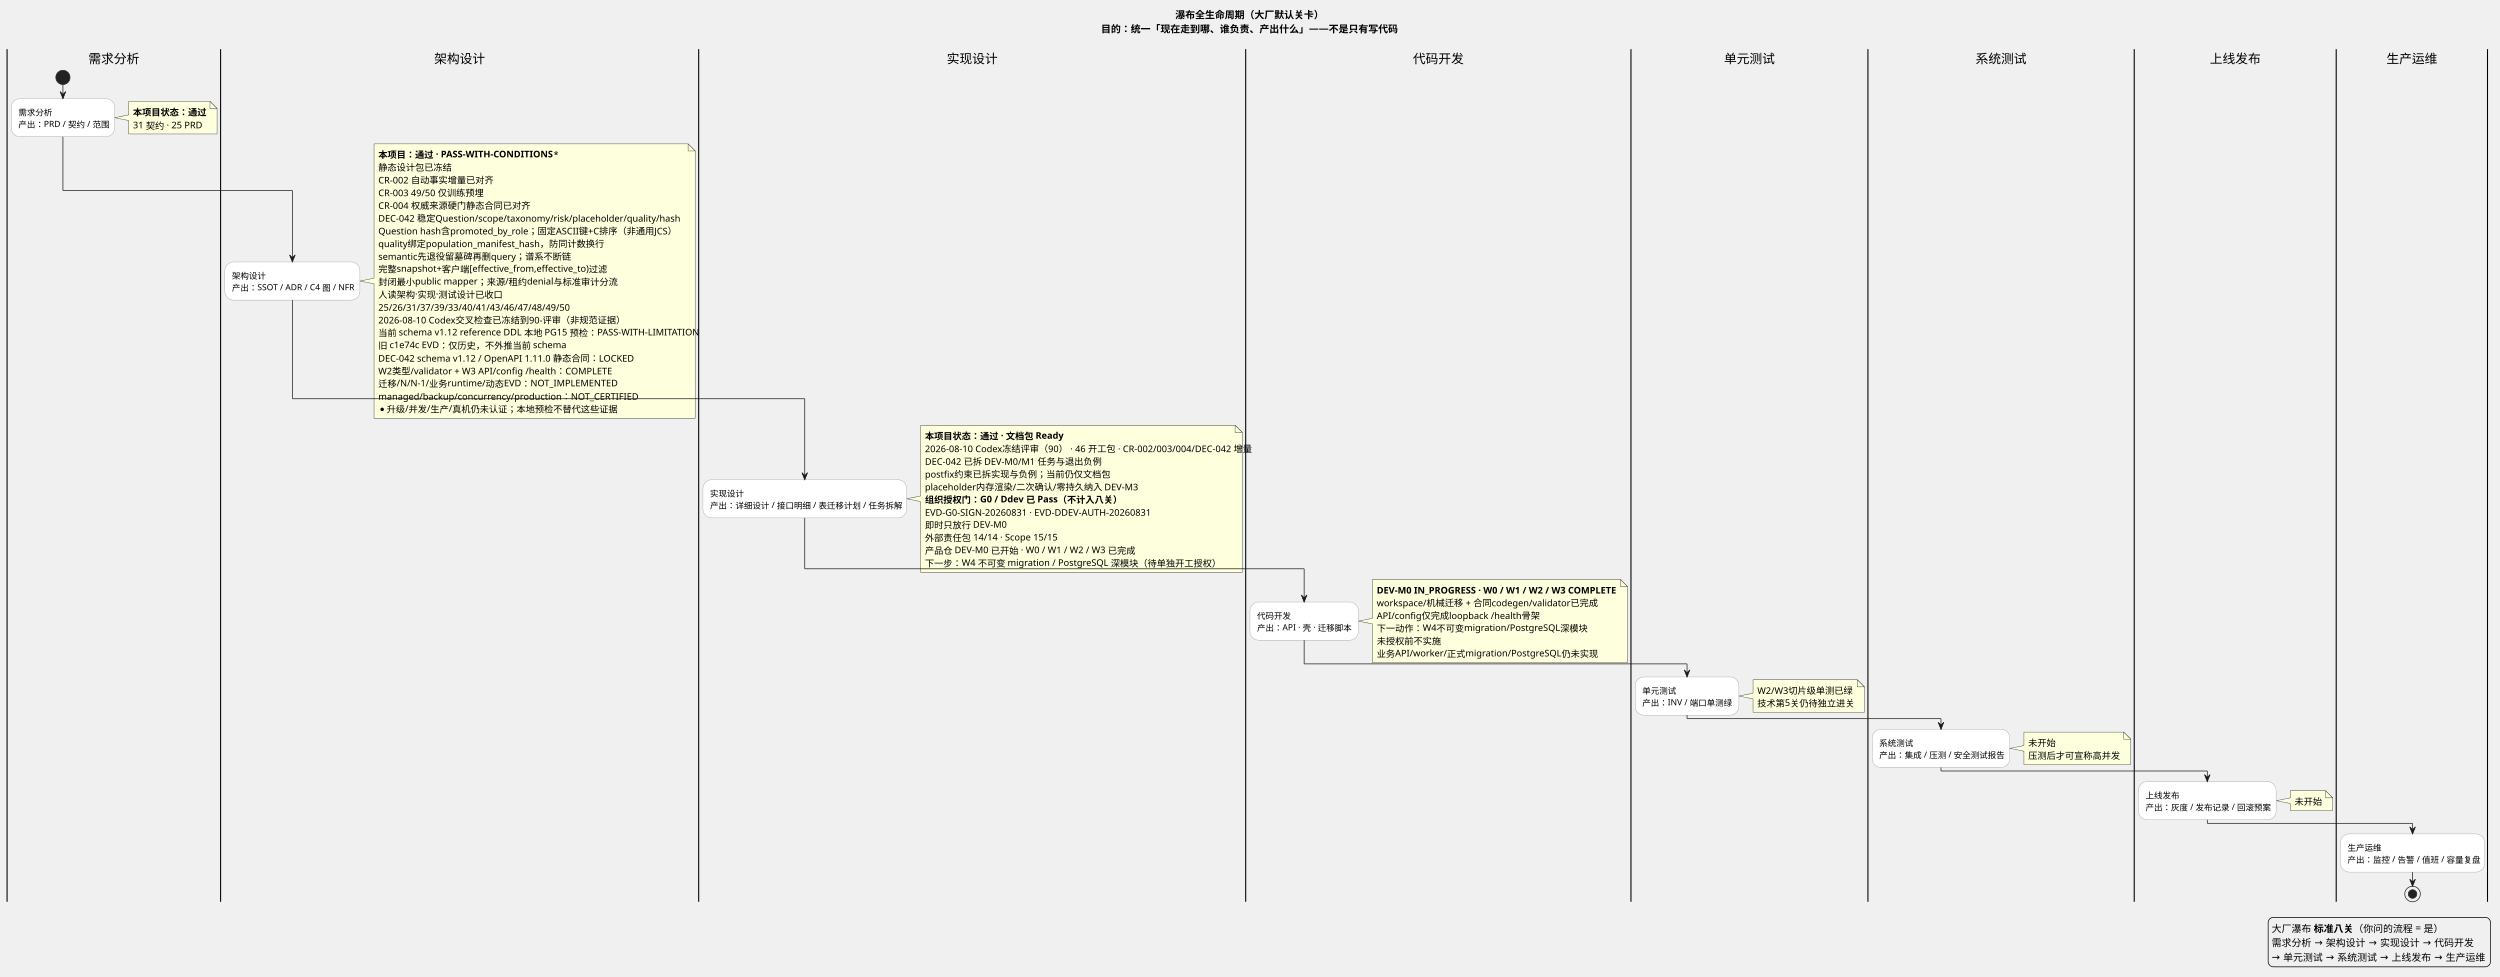
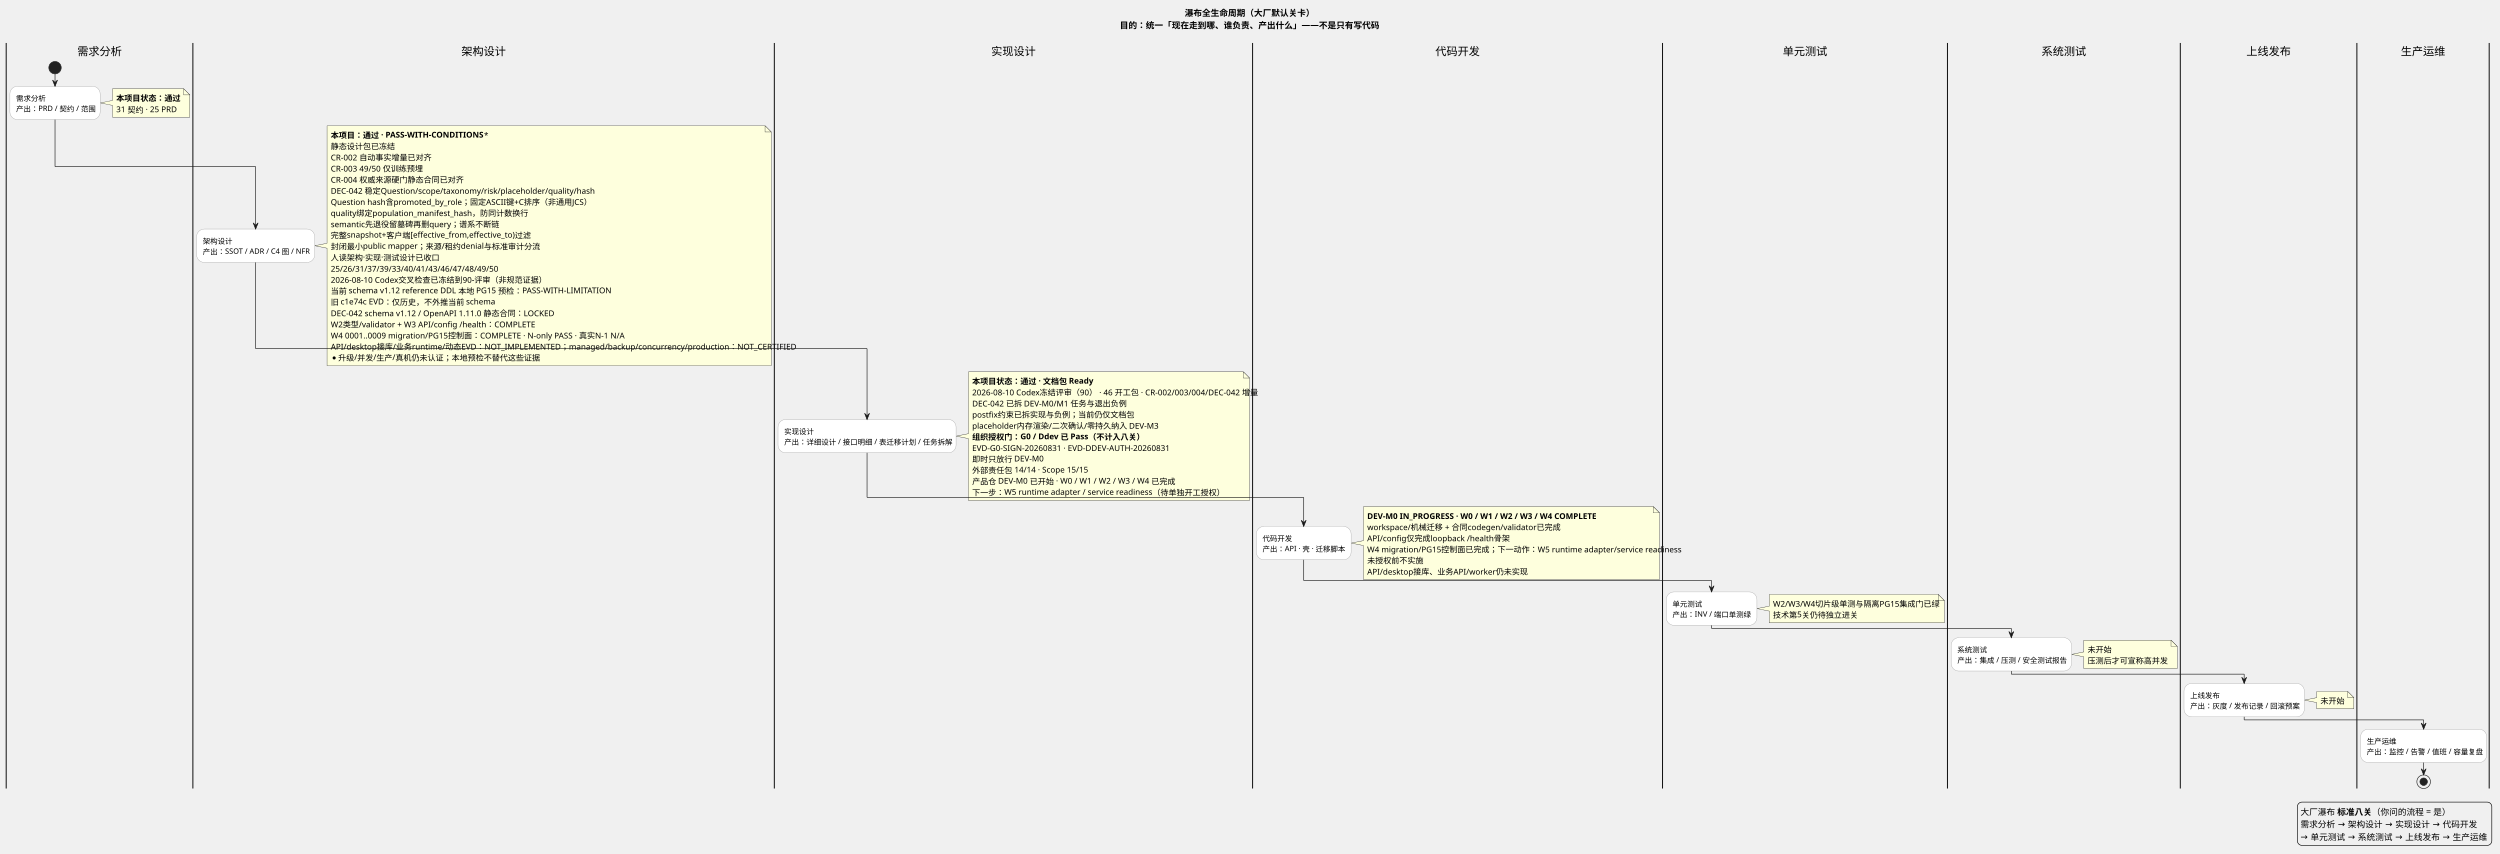
- <svg xmlns="http://www.w3.org/2000/svg" class="diagram-svg" version="1.1" viewBox="0 0 3536 1381" width="3536" height="1381">
+ <svg xmlns="http://www.w3.org/2000/svg" class="diagram-svg" version="1.1" viewBox="0 0 4044 1381" width="4044" height="1381">
  <defs />
  <g>
    <g class="title" data-source-line="9">
-       <text x="1662.29" y="26" font-size="14" fill="#000000" xml:space="preserve" style="white-space: pre" font-weight="bold" font-family="'PingFang SC, Microsoft YaHei, sans-serif'">瀑布全生命周期（大厂默认关卡）</text>
-       <text x="1557.29" y="46" font-size="14" fill="#000000" xml:space="preserve" style="white-space: pre" font-weight="bold" font-family="'PingFang SC, Microsoft YaHei, sans-serif'">目的：统一「现在走到哪、谁负责、产出什么」——不是只有写代码</text>
+       <text x="1916.38" y="26" font-size="14" fill="#000000" xml:space="preserve" style="white-space: pre" font-weight="bold" font-family="'PingFang SC, Microsoft YaHei, sans-serif'">瀑布全生命周期（大厂默认关卡）</text>
+       <text x="1811.38" y="46" font-size="14" fill="#000000" xml:space="preserve" style="white-space: pre" font-weight="bold" font-family="'PingFang SC, Microsoft YaHei, sans-serif'">目的：统一「现在走到哪、谁负责、产出什么」——不是只有写代码</text>
    </g>
-     <rect x="10" y="69.50" width="3509.58" height="25" fill="#00000000" stroke="#00000000" stroke-width="1" />
+     <rect x="10" y="69.50" width="4017.75" height="25" fill="#00000000" stroke="#00000000" stroke-width="1" />
    <circle cx="89.01" cy="109.50" r="10" fill="#222222" stroke="#222222" stroke-width="1" />
    <path d="M182.01,143.50 L182.01,162.50 L162.01,166.50 L182.01,170.50 L182.01,189.50 A0,0 0 0 0 182.01,189.50 L307.01,189.50 A0,0 0 0 0 307.01,189.50 L307.01,153.50 L297.01,143.50 L182.01,143.50 A0,0 0 0 0 182.01,143.50" fill="#FEFFDD" stroke="#181818" stroke-width="0.50" />
    <path d="M297.01,143.50 L297.01,153.50 L307.01,153.50 L297.01,143.50" fill="#FEFFDD" stroke="#181818" stroke-width="0.50" />
    <text x="188.01" y="163.50" font-size="13" fill="#000000" xml:space="preserve" style="white-space: pre" font-weight="bold" font-family="'PingFang SC, Microsoft YaHei, sans-serif'">本项目状态：通过</text>
    <text x="188.01" y="181.50" font-size="13" fill="#000000" xml:space="preserve" style="white-space: pre" font-family="'PingFang SC, Microsoft YaHei, sans-serif'">31 契约 · 25 PRD</text>
    <rect x="16" y="139.50" width="146.01" height="54" rx="12.50" ry="12.50" fill="#FFFFFF" stroke="#999999" stroke-width="0.50" />
    <text x="26" y="163.50" font-size="12" fill="#000000" xml:space="preserve" style="white-space: pre" font-family="'PingFang SC, Microsoft YaHei, sans-serif'">需求分析</text>
    <text x="26" y="180.50" font-size="12" fill="#000000" xml:space="preserve" style="white-space: pre" font-family="'PingFang SC, Microsoft YaHei, sans-serif'">产出：PRD / 契约 / 范围</text>
    <line x1="10" y1="69.50" x2="10" y2="1275.50" stroke="#000000" stroke-width="1.50" />
-     <path d="M529.04,203.50 L529.04,393.50 L509.04,397.50 L529.04,401.50 L529.04,591.50 A0,0 0 0 0 529.04,591.50 L983.22,591.50 A0,0 0 0 0 983.22,591.50 L983.22,213.50 L973.22,203.50 L529.04,203.50 A0,0 0 0 0 529.04,203.50" fill="#FEFFDD" stroke="#181818" stroke-width="0.50" />
-     <path d="M973.22,203.50 L973.22,213.50 L983.22,213.50 L973.22,203.50" fill="#FEFFDD" stroke="#181818" stroke-width="0.50" />
+     <path d="M529.04,203.50 L529.04,393.50 L509.04,397.50 L529.04,401.50 L529.04,591.50 A0,0 0 0 0 529.04,591.50 L1247.53,591.50 A0,0 0 0 0 1247.53,591.50 L1247.53,213.50 L1237.53,203.50 L529.04,203.50 A0,0 0 0 0 529.04,203.50" fill="#FEFFDD" stroke="#181818" stroke-width="0.50" />
+     <path d="M1237.53,203.50 L1237.53,213.50 L1247.53,213.50 L1237.53,203.50" fill="#FEFFDD" stroke="#181818" stroke-width="0.50" />
    <text x="535.04" y="223.50" font-size="13" fill="#000000" xml:space="preserve" style="white-space: pre" font-weight="bold" font-family="'PingFang SC, Microsoft YaHei, sans-serif'">本项目：通过 · PASS-WITH-CONDITIONS</text>
    <text x="782.92" y="223.50" font-size="13" fill="#000000" xml:space="preserve" style="white-space: pre" font-family="'PingFang SC, Microsoft YaHei, sans-serif'">*</text>
    <text x="535.04" y="241.50" font-size="13" fill="#000000" xml:space="preserve" style="white-space: pre" font-family="'PingFang SC, Microsoft YaHei, sans-serif'">静态设计包已冻结</text>
    <text x="535.04" y="259.50" font-size="13" fill="#000000" xml:space="preserve" style="white-space: pre" font-family="'PingFang SC, Microsoft YaHei, sans-serif'">CR-002 自动事实增量已对齐</text>
    <text x="535.04" y="277.50" font-size="13" fill="#000000" xml:space="preserve" style="white-space: pre" font-family="'PingFang SC, Microsoft YaHei, sans-serif'">CR-003 49/50 仅训练预埋</text>
    <text x="535.04" y="295.50" font-size="13" fill="#000000" xml:space="preserve" style="white-space: pre" font-family="'PingFang SC, Microsoft YaHei, sans-serif'">CR-004 权威来源硬门静态合同已对齐</text>
    <text x="535.04" y="313.50" font-size="13" fill="#000000" xml:space="preserve" style="white-space: pre" font-family="'PingFang SC, Microsoft YaHei, sans-serif'">DEC-042 稳定Question/scope/taxonomy/risk/placeholder/quality/hash</text>
    <text x="535.04" y="331.50" font-size="13" fill="#000000" xml:space="preserve" style="white-space: pre" font-family="'PingFang SC, Microsoft YaHei, sans-serif'">Question hash含promoted_by_role；固定ASCII键+C排序（非通用JCS）</text>
    <text x="535.04" y="349.50" font-size="13" fill="#000000" xml:space="preserve" style="white-space: pre" font-family="'PingFang SC, Microsoft YaHei, sans-serif'">quality绑定population_manifest_hash，防同计数换行</text>
    <text x="535.04" y="367.50" font-size="13" fill="#000000" xml:space="preserve" style="white-space: pre" font-family="'PingFang SC, Microsoft YaHei, sans-serif'">semantic先退役留墓碑再删query；谱系不断链</text>
    <text x="535.04" y="385.50" font-size="13" fill="#000000" xml:space="preserve" style="white-space: pre" font-family="'PingFang SC, Microsoft YaHei, sans-serif'">完整snapshot+客户端[effective_from,effective_to)过滤</text>
    <text x="535.04" y="403.50" font-size="13" fill="#000000" xml:space="preserve" style="white-space: pre" font-family="'PingFang SC, Microsoft YaHei, sans-serif'">封闭最小public mapper；来源/租约denial与标准审计分流</text>
    <text x="535.04" y="421.50" font-size="13" fill="#000000" xml:space="preserve" style="white-space: pre" font-family="'PingFang SC, Microsoft YaHei, sans-serif'">人读架构·实现·测试设计已收口</text>
    <text x="535.04" y="439.50" font-size="13" fill="#000000" xml:space="preserve" style="white-space: pre" font-family="'PingFang SC, Microsoft YaHei, sans-serif'">25/26/31/37/39/33/40/41/43/46/47/48/49/50</text>
    <text x="535.04" y="457.50" font-size="13" fill="#000000" xml:space="preserve" style="white-space: pre" font-family="'PingFang SC, Microsoft YaHei, sans-serif'">2026-08-10 Codex交叉检查已冻结到90-评审（非规范证据）</text>
    <text x="535.04" y="475.50" font-size="13" fill="#000000" xml:space="preserve" style="white-space: pre" font-family="'PingFang SC, Microsoft YaHei, sans-serif'">当前 schema v1.12 reference DDL 本地 PG15 预检：PASS-WITH-LIMITATION</text>
    <text x="535.04" y="493.50" font-size="13" fill="#000000" xml:space="preserve" style="white-space: pre" font-family="'PingFang SC, Microsoft YaHei, sans-serif'">旧 c1e74c EVD：仅历史，不外推当前 schema</text>
    <text x="535.04" y="511.50" font-size="13" fill="#000000" xml:space="preserve" style="white-space: pre" font-family="'PingFang SC, Microsoft YaHei, sans-serif'">DEC-042 schema v1.12 / OpenAPI 1.11.0 静态合同：LOCKED</text>
    <text x="535.04" y="529.50" font-size="13" fill="#000000" xml:space="preserve" style="white-space: pre" font-family="'PingFang SC, Microsoft YaHei, sans-serif'">W2类型/validator + W3 API/config /health：COMPLETE</text>
-     <text x="535.04" y="547.50" font-size="13" fill="#000000" xml:space="preserve" style="white-space: pre" font-family="'PingFang SC, Microsoft YaHei, sans-serif'">迁移/N/N-1/业务runtime/动态EVD：NOT_IMPLEMENTED</text>
-     <text x="535.04" y="565.50" font-size="13" fill="#000000" xml:space="preserve" style="white-space: pre" font-family="'PingFang SC, Microsoft YaHei, sans-serif'">managed/backup/concurrency/production：NOT_CERTIFIED</text>
+     <text x="535.04" y="547.50" font-size="13" fill="#000000" xml:space="preserve" style="white-space: pre" font-family="'PingFang SC, Microsoft YaHei, sans-serif'">W4 0001..0009 migration/PG15控制面：COMPLETE · N-only PASS · 真实N-1 N/A</text>
+     <text x="535.04" y="565.50" font-size="13" fill="#000000" xml:space="preserve" style="white-space: pre" font-family="'PingFang SC, Microsoft YaHei, sans-serif'">API/desktop接库/业务runtime/动态EVD：NOT_IMPLEMENTED；managed/backup/concurrency/production：NOT_CERTIFIED</text>
    <circle cx="540.54" cy="579" r="2.50" fill="#000000" stroke="#000000" stroke-width="0" />
    <text x="547.04" y="583.50" font-size="13" fill="#000000" xml:space="preserve" style="white-space: pre" font-family="'PingFang SC, Microsoft YaHei, sans-serif'">升级/并发/生产/真机仍未认证；本地预检不替代这些证据</text>
    <rect x="318.01" y="370.50" width="191.03" height="54" rx="12.50" ry="12.50" fill="#FFFFFF" stroke="#999999" stroke-width="0.50" />
    <text x="328.01" y="394.50" font-size="12" fill="#000000" xml:space="preserve" style="white-space: pre" font-family="'PingFang SC, Microsoft YaHei, sans-serif'">架构设计</text>
    <text x="328.01" y="411.50" font-size="12" fill="#000000" xml:space="preserve" style="white-space: pre" font-family="'PingFang SC, Microsoft YaHei, sans-serif'">产出：SSOT / ADR / C4 图 / NFR</text>
    <line x1="312.01" y1="69.50" x2="312.01" y2="1275.50" stroke="#000000" stroke-width="1.50" />
-     <path d="M1302.23,601.50 L1302.23,701.50 L1282.23,705.50 L1302.23,709.50 L1302.23,809.50 A0,0 0 0 0 1302.23,809.50 L1756.91,809.50 A0,0 0 0 0 1756.91,809.50 L1756.91,611.50 L1746.91,601.50 L1302.23,601.50 A0,0 0 0 0 1302.23,601.50" fill="#FEFFDD" stroke="#181818" stroke-width="0.50" />
-     <path d="M1746.91,601.50 L1746.91,611.50 L1756.91,611.50 L1746.91,601.50" fill="#FEFFDD" stroke="#181818" stroke-width="0.50" />
-     <text x="1308.23" y="621.50" font-size="13" fill="#000000" xml:space="preserve" style="white-space: pre" font-weight="bold" font-family="'PingFang SC, Microsoft YaHei, sans-serif'">本项目状态：通过 · 文档包 Ready</text>
-     <text x="1308.23" y="639.50" font-size="13" fill="#000000" xml:space="preserve" style="white-space: pre" font-family="'PingFang SC, Microsoft YaHei, sans-serif'">2026-08-10 Codex冻结评审（90） · 46 开工包 · CR-002/003/004/DEC-042 增量</text>
-     <text x="1308.23" y="657.50" font-size="13" fill="#000000" xml:space="preserve" style="white-space: pre" font-family="'PingFang SC, Microsoft YaHei, sans-serif'">DEC-042 已拆 DEV-M0/M1 任务与退出负例</text>
-     <text x="1308.23" y="675.50" font-size="13" fill="#000000" xml:space="preserve" style="white-space: pre" font-family="'PingFang SC, Microsoft YaHei, sans-serif'">postfix约束已拆实现与负例；当前仍仅文档包</text>
-     <text x="1308.23" y="693.50" font-size="13" fill="#000000" xml:space="preserve" style="white-space: pre" font-family="'PingFang SC, Microsoft YaHei, sans-serif'">placeholder内存渲染/二次确认/零持久纳入 DEV-M3</text>
-     <text x="1308.23" y="711.50" font-size="13" fill="#000000" xml:space="preserve" style="white-space: pre" font-weight="bold" font-family="'PingFang SC, Microsoft YaHei, sans-serif'">组织授权门：G0 / Ddev 已 Pass（不计入八关）</text>
-     <text x="1308.23" y="729.50" font-size="13" fill="#000000" xml:space="preserve" style="white-space: pre" font-family="'PingFang SC, Microsoft YaHei, sans-serif'">EVD-G0-SIGN-20260831 · EVD-DDEV-AUTH-20260831</text>
-     <text x="1308.23" y="747.50" font-size="13" fill="#000000" xml:space="preserve" style="white-space: pre" font-family="'PingFang SC, Microsoft YaHei, sans-serif'">即时只放行 DEV-M0</text>
-     <text x="1308.23" y="765.50" font-size="13" fill="#000000" xml:space="preserve" style="white-space: pre" font-family="'PingFang SC, Microsoft YaHei, sans-serif'">外部责任包 14/14 · Scope 15/15</text>
-     <text x="1308.23" y="783.50" font-size="13" fill="#000000" xml:space="preserve" style="white-space: pre" font-family="'PingFang SC, Microsoft YaHei, sans-serif'">产品仓 DEV-M0 已开始 · W0 / W1 / W2 / W3 已完成</text>
-     <text x="1308.23" y="801.50" font-size="13" fill="#000000" xml:space="preserve" style="white-space: pre" font-family="'PingFang SC, Microsoft YaHei, sans-serif'">下一步：W4 不可变 migration / PostgreSQL 深模块（待单独开工授权）</text>
-     <rect x="994.22" y="678.50" width="288.00" height="54" rx="12.50" ry="12.50" fill="#FFFFFF" stroke="#999999" stroke-width="0.50" />
-     <text x="1004.22" y="702.50" font-size="12" fill="#000000" xml:space="preserve" style="white-space: pre" font-family="'PingFang SC, Microsoft YaHei, sans-serif'">实现设计</text>
-     <text x="1004.22" y="719.50" font-size="12" fill="#000000" xml:space="preserve" style="white-space: pre" font-family="'PingFang SC, Microsoft YaHei, sans-serif'">产出：详细设计 / 接口明细 / 表迁移计划 / 任务拆解</text>
-     <line x1="988.22" y1="69.50" x2="988.22" y2="1275.50" stroke="#000000" stroke-width="1.50" />
-     <path d="M1941.25,819.50 L1941.25,874.50 L1921.25,878.50 L1941.25,882.50 L1941.25,937.50 A0,0 0 0 0 1941.25,937.50 L2301.83,937.50 A0,0 0 0 0 2301.83,937.50 L2301.83,829.50 L2291.83,819.50 L1941.25,819.50 A0,0 0 0 0 1941.25,819.50" fill="#FEFFDD" stroke="#181818" stroke-width="0.50" />
-     <path d="M2291.83,819.50 L2291.83,829.50 L2301.83,829.50 L2291.83,819.50" fill="#FEFFDD" stroke="#181818" stroke-width="0.50" />
-     <text x="1947.25" y="839.50" font-size="13" fill="#000000" xml:space="preserve" style="white-space: pre" font-weight="bold" font-family="'PingFang SC, Microsoft YaHei, sans-serif'">DEV-M0 IN_PROGRESS · W0 / W1 / W2 / W3 COMPLETE</text>
-     <text x="1947.25" y="857.50" font-size="13" fill="#000000" xml:space="preserve" style="white-space: pre" font-family="'PingFang SC, Microsoft YaHei, sans-serif'">workspace/机械迁移 + 合同codegen/validator已完成</text>
-     <text x="1947.25" y="875.50" font-size="13" fill="#000000" xml:space="preserve" style="white-space: pre" font-family="'PingFang SC, Microsoft YaHei, sans-serif'">API/config仅完成loopback /health骨架</text>
-     <text x="1947.25" y="893.50" font-size="13" fill="#000000" xml:space="preserve" style="white-space: pre" font-family="'PingFang SC, Microsoft YaHei, sans-serif'">下一动作：W4不可变migration/PostgreSQL深模块</text>
-     <text x="1947.25" y="911.50" font-size="13" fill="#000000" xml:space="preserve" style="white-space: pre" font-family="'PingFang SC, Microsoft YaHei, sans-serif'">未授权前不实施</text>
-     <text x="1947.25" y="929.50" font-size="13" fill="#000000" xml:space="preserve" style="white-space: pre" font-family="'PingFang SC, Microsoft YaHei, sans-serif'">业务API/worker/正式migration/PostgreSQL仍未实现</text>
-     <rect x="1767.91" y="851.50" width="153.34" height="54" rx="12.50" ry="12.50" fill="#FFFFFF" stroke="#999999" stroke-width="0.50" />
-     <text x="1777.91" y="875.50" font-size="12" fill="#000000" xml:space="preserve" style="white-space: pre" font-family="'PingFang SC, Microsoft YaHei, sans-serif'">代码开发</text>
-     <text x="1777.91" y="892.50" font-size="12" fill="#000000" xml:space="preserve" style="white-space: pre" font-family="'PingFang SC, Microsoft YaHei, sans-serif'">产出：API · 壳 · 迁移脚本</text>
-     <line x1="1761.91" y1="69.50" x2="1761.91" y2="1275.50" stroke="#000000" stroke-width="1.50" />
-     <path d="M2479.50,961.50 L2479.50,980.50 L2459.50,984.50 L2479.50,988.50 L2479.50,1007.50 A0,0 0 0 0 2479.50,1007.50 L2637.00,1007.50 A0,0 0 0 0 2637.00,1007.50 L2637.00,971.50 L2627.00,961.50 L2479.50,961.50 A0,0 0 0 0 2479.50,961.50" fill="#FEFFDD" stroke="#181818" stroke-width="0.50" />
-     <path d="M2627.00,961.50 L2627.00,971.50 L2637.00,971.50 L2627.00,961.50" fill="#FEFFDD" stroke="#181818" stroke-width="0.50" />
-     <text x="2485.50" y="981.50" font-size="13" fill="#000000" xml:space="preserve" style="white-space: pre" font-family="'PingFang SC, Microsoft YaHei, sans-serif'">W2/W3切片级单测已绿</text>
-     <text x="2485.50" y="999.50" font-size="13" fill="#000000" xml:space="preserve" style="white-space: pre" font-family="'PingFang SC, Microsoft YaHei, sans-serif'">技术第5关仍待独立进关</text>
-     <rect x="2312.83" y="957.50" width="146.66" height="54" rx="12.50" ry="12.50" fill="#FFFFFF" stroke="#999999" stroke-width="0.50" />
-     <text x="2322.83" y="981.50" font-size="12" fill="#000000" xml:space="preserve" style="white-space: pre" font-family="'PingFang SC, Microsoft YaHei, sans-serif'">单元测试</text>
-     <text x="2322.83" y="998.50" font-size="12" fill="#000000" xml:space="preserve" style="white-space: pre" font-family="'PingFang SC, Microsoft YaHei, sans-serif'">产出：INV / 端口单测绿</text>
-     <line x1="2306.83" y1="69.50" x2="2306.83" y2="1275.50" stroke="#000000" stroke-width="1.50" />
-     <path d="M2862.66,1035.50 L2862.66,1054.50 L2842.66,1058.50 L2862.66,1062.50 L2862.66,1081.50 A0,0 0 0 0 2862.66,1081.50 L3013.66,1081.50 A0,0 0 0 0 3013.66,1081.50 L3013.66,1045.50 L3003.66,1035.50 L2862.66,1035.50 A0,0 0 0 0 2862.66,1035.50" fill="#FEFFDD" stroke="#181818" stroke-width="0.50" />
-     <path d="M3003.66,1035.50 L3003.66,1045.50 L3013.66,1045.50 L3003.66,1035.50" fill="#FEFFDD" stroke="#181818" stroke-width="0.50" />
-     <text x="2868.66" y="1055.50" font-size="13" fill="#000000" xml:space="preserve" style="white-space: pre" font-family="'PingFang SC, Microsoft YaHei, sans-serif'">未开始</text>
-     <text x="2868.66" y="1073.50" font-size="13" fill="#000000" xml:space="preserve" style="white-space: pre" font-family="'PingFang SC, Microsoft YaHei, sans-serif'">压测后才可宣称高并发</text>
-     <rect x="2648.00" y="1031.50" width="194.67" height="54" rx="12.50" ry="12.50" fill="#FFFFFF" stroke="#999999" stroke-width="0.50" />
-     <text x="2658.00" y="1055.50" font-size="12" fill="#000000" xml:space="preserve" style="white-space: pre" font-family="'PingFang SC, Microsoft YaHei, sans-serif'">系统测试</text>
-     <text x="2658.00" y="1072.50" font-size="12" fill="#000000" xml:space="preserve" style="white-space: pre" font-family="'PingFang SC, Microsoft YaHei, sans-serif'">产出：集成 / 压测 / 安全测试报告</text>
-     <line x1="2642.00" y1="69.50" x2="2642.00" y2="1275.50" stroke="#000000" stroke-width="1.50" />
-     <path d="M3239.33,1118.50 L3239.33,1128.50 L3219.33,1132.50 L3239.33,1136.50 L3239.33,1146.50 A0,0 0 0 0 3239.33,1146.50 L3299.33,1146.50 A0,0 0 0 0 3299.33,1146.50 L3299.33,1128.50 L3289.33,1118.50 L3239.33,1118.50 A0,0 0 0 0 3239.33,1118.50" fill="#FEFFDD" stroke="#181818" stroke-width="0.50" />
-     <path d="M3289.33,1118.50 L3289.33,1128.50 L3299.33,1128.50 L3289.33,1118.50" fill="#FEFFDD" stroke="#181818" stroke-width="0.50" />
-     <text x="3245.33" y="1138.50" font-size="13" fill="#000000" xml:space="preserve" style="white-space: pre" font-family="'PingFang SC, Microsoft YaHei, sans-serif'">未开始</text>
-     <rect x="3024.66" y="1105.50" width="194.67" height="54" rx="12.50" ry="12.50" fill="#FFFFFF" stroke="#999999" stroke-width="0.50" />
-     <text x="3034.66" y="1129.50" font-size="12" fill="#000000" xml:space="preserve" style="white-space: pre" font-family="'PingFang SC, Microsoft YaHei, sans-serif'">上线发布</text>
-     <text x="3034.66" y="1146.50" font-size="12" fill="#000000" xml:space="preserve" style="white-space: pre" font-family="'PingFang SC, Microsoft YaHei, sans-serif'">产出：灰度 / 发布记录 / 回滚预案</text>
-     <line x1="3018.66" y1="69.50" x2="3018.66" y2="1275.50" stroke="#000000" stroke-width="1.50" />
-     <rect x="3310.33" y="1179.50" width="204.00" height="54" rx="12.50" ry="12.50" fill="#FFFFFF" stroke="#999999" stroke-width="0.50" />
-     <text x="3320.33" y="1203.50" font-size="12" fill="#000000" xml:space="preserve" style="white-space: pre" font-family="'PingFang SC, Microsoft YaHei, sans-serif'">生产运维</text>
-     <text x="3320.33" y="1220.50" font-size="12" fill="#000000" xml:space="preserve" style="white-space: pre" font-family="'PingFang SC, Microsoft YaHei, sans-serif'">产出：监控 / 告警 / 值班 / 容量复盘</text>
-     <circle cx="3412.33" cy="1264.50" r="11" fill="#00000000" stroke="#222222" stroke-width="1" />
-     <circle cx="3412.33" cy="1264.50" r="6" fill="#222222" stroke="#222222" stroke-width="1" />
-     <line x1="3304.33" y1="69.50" x2="3304.33" y2="1275.50" stroke="#000000" stroke-width="1.50" />
-     <line x1="3518.33" y1="69.50" x2="3518.33" y2="1275.50" stroke="#000000" stroke-width="1.50" />
+     <path d="M1566.54,601.50 L1566.54,701.50 L1546.54,705.50 L1566.54,709.50 L1566.54,809.50 A0,0 0 0 0 1566.54,809.50 L2021.22,809.50 A0,0 0 0 0 2021.22,809.50 L2021.22,611.50 L2011.22,601.50 L1566.54,601.50 A0,0 0 0 0 1566.54,601.50" fill="#FEFFDD" stroke="#181818" stroke-width="0.50" />
+     <path d="M2011.22,601.50 L2011.22,611.50 L2021.22,611.50 L2011.22,601.50" fill="#FEFFDD" stroke="#181818" stroke-width="0.50" />
+     <text x="1572.54" y="621.50" font-size="13" fill="#000000" xml:space="preserve" style="white-space: pre" font-weight="bold" font-family="'PingFang SC, Microsoft YaHei, sans-serif'">本项目状态：通过 · 文档包 Ready</text>
+     <text x="1572.54" y="639.50" font-size="13" fill="#000000" xml:space="preserve" style="white-space: pre" font-family="'PingFang SC, Microsoft YaHei, sans-serif'">2026-08-10 Codex冻结评审（90） · 46 开工包 · CR-002/003/004/DEC-042 增量</text>
+     <text x="1572.54" y="657.50" font-size="13" fill="#000000" xml:space="preserve" style="white-space: pre" font-family="'PingFang SC, Microsoft YaHei, sans-serif'">DEC-042 已拆 DEV-M0/M1 任务与退出负例</text>
+     <text x="1572.54" y="675.50" font-size="13" fill="#000000" xml:space="preserve" style="white-space: pre" font-family="'PingFang SC, Microsoft YaHei, sans-serif'">postfix约束已拆实现与负例；当前仍仅文档包</text>
+     <text x="1572.54" y="693.50" font-size="13" fill="#000000" xml:space="preserve" style="white-space: pre" font-family="'PingFang SC, Microsoft YaHei, sans-serif'">placeholder内存渲染/二次确认/零持久纳入 DEV-M3</text>
+     <text x="1572.54" y="711.50" font-size="13" fill="#000000" xml:space="preserve" style="white-space: pre" font-weight="bold" font-family="'PingFang SC, Microsoft YaHei, sans-serif'">组织授权门：G0 / Ddev 已 Pass（不计入八关）</text>
+     <text x="1572.54" y="729.50" font-size="13" fill="#000000" xml:space="preserve" style="white-space: pre" font-family="'PingFang SC, Microsoft YaHei, sans-serif'">EVD-G0-SIGN-20260831 · EVD-DDEV-AUTH-20260831</text>
+     <text x="1572.54" y="747.50" font-size="13" fill="#000000" xml:space="preserve" style="white-space: pre" font-family="'PingFang SC, Microsoft YaHei, sans-serif'">即时只放行 DEV-M0</text>
+     <text x="1572.54" y="765.50" font-size="13" fill="#000000" xml:space="preserve" style="white-space: pre" font-family="'PingFang SC, Microsoft YaHei, sans-serif'">外部责任包 14/14 · Scope 15/15</text>
+     <text x="1572.54" y="783.50" font-size="13" fill="#000000" xml:space="preserve" style="white-space: pre" font-family="'PingFang SC, Microsoft YaHei, sans-serif'">产品仓 DEV-M0 已开始 · W0 / W1 / W2 / W3 / W4 已完成</text>
+     <text x="1572.54" y="801.50" font-size="13" fill="#000000" xml:space="preserve" style="white-space: pre" font-family="'PingFang SC, Microsoft YaHei, sans-serif'">下一步：W5 runtime adapter / service readiness（待单独开工授权）</text>
+     <rect x="1258.53" y="678.50" width="288.00" height="54" rx="12.50" ry="12.50" fill="#FFFFFF" stroke="#999999" stroke-width="0.50" />
+     <text x="1268.53" y="702.50" font-size="12" fill="#000000" xml:space="preserve" style="white-space: pre" font-family="'PingFang SC, Microsoft YaHei, sans-serif'">实现设计</text>
+     <text x="1268.53" y="719.50" font-size="12" fill="#000000" xml:space="preserve" style="white-space: pre" font-family="'PingFang SC, Microsoft YaHei, sans-serif'">产出：详细设计 / 接口明细 / 表迁移计划 / 任务拆解</text>
+     <line x1="1252.53" y1="69.50" x2="1252.53" y2="1275.50" stroke="#000000" stroke-width="1.50" />
+     <path d="M2205.56,819.50 L2205.56,874.50 L2185.56,878.50 L2205.56,882.50 L2205.56,937.50 A0,0 0 0 0 2205.56,937.50 L2684.35,937.50 A0,0 0 0 0 2684.35,937.50 L2684.35,829.50 L2674.35,819.50 L2205.56,819.50 A0,0 0 0 0 2205.56,819.50" fill="#FEFFDD" stroke="#181818" stroke-width="0.50" />
+     <path d="M2674.35,819.50 L2674.35,829.50 L2684.35,829.50 L2674.35,819.50" fill="#FEFFDD" stroke="#181818" stroke-width="0.50" />
+     <text x="2211.56" y="839.50" font-size="13" fill="#000000" xml:space="preserve" style="white-space: pre" font-weight="bold" font-family="'PingFang SC, Microsoft YaHei, sans-serif'">DEV-M0 IN_PROGRESS · W0 / W1 / W2 / W3 / W4 COMPLETE</text>
+     <text x="2211.56" y="857.50" font-size="13" fill="#000000" xml:space="preserve" style="white-space: pre" font-family="'PingFang SC, Microsoft YaHei, sans-serif'">workspace/机械迁移 + 合同codegen/validator已完成</text>
+     <text x="2211.56" y="875.50" font-size="13" fill="#000000" xml:space="preserve" style="white-space: pre" font-family="'PingFang SC, Microsoft YaHei, sans-serif'">API/config仅完成loopback /health骨架</text>
+     <text x="2211.56" y="893.50" font-size="13" fill="#000000" xml:space="preserve" style="white-space: pre" font-family="'PingFang SC, Microsoft YaHei, sans-serif'">W4 migration/PG15控制面已完成；下一动作：W5 runtime adapter/service readiness</text>
+     <text x="2211.56" y="911.50" font-size="13" fill="#000000" xml:space="preserve" style="white-space: pre" font-family="'PingFang SC, Microsoft YaHei, sans-serif'">未授权前不实施</text>
+     <text x="2211.56" y="929.50" font-size="13" fill="#000000" xml:space="preserve" style="white-space: pre" font-family="'PingFang SC, Microsoft YaHei, sans-serif'">API/desktop接库、业务API/worker仍未实现</text>
+     <rect x="2032.22" y="851.50" width="153.34" height="54" rx="12.50" ry="12.50" fill="#FFFFFF" stroke="#999999" stroke-width="0.50" />
+     <text x="2042.22" y="875.50" font-size="12" fill="#000000" xml:space="preserve" style="white-space: pre" font-family="'PingFang SC, Microsoft YaHei, sans-serif'">代码开发</text>
+     <text x="2042.22" y="892.50" font-size="12" fill="#000000" xml:space="preserve" style="white-space: pre" font-family="'PingFang SC, Microsoft YaHei, sans-serif'">产出：API · 壳 · 迁移脚本</text>
+     <line x1="2026.22" y1="69.50" x2="2026.22" y2="1275.50" stroke="#000000" stroke-width="1.50" />
+     <path d="M2862.01,961.50 L2862.01,980.50 L2842.01,984.50 L2862.01,988.50 L2862.01,1007.50 A0,0 0 0 0 2862.01,1007.50 L3145.16,1007.50 A0,0 0 0 0 3145.16,1007.50 L3145.16,971.50 L3135.16,961.50 L2862.01,961.50 A0,0 0 0 0 2862.01,961.50" fill="#FEFFDD" stroke="#181818" stroke-width="0.50" />
+     <path d="M3135.16,961.50 L3135.16,971.50 L3145.16,971.50 L3135.16,961.50" fill="#FEFFDD" stroke="#181818" stroke-width="0.50" />
+     <text x="2868.01" y="981.50" font-size="13" fill="#000000" xml:space="preserve" style="white-space: pre" font-family="'PingFang SC, Microsoft YaHei, sans-serif'">W2/W3/W4切片级单测与隔离PG15集成门已绿</text>
+     <text x="2868.01" y="999.50" font-size="13" fill="#000000" xml:space="preserve" style="white-space: pre" font-family="'PingFang SC, Microsoft YaHei, sans-serif'">技术第5关仍待独立进关</text>
+     <rect x="2695.35" y="957.50" width="146.66" height="54" rx="12.50" ry="12.50" fill="#FFFFFF" stroke="#999999" stroke-width="0.50" />
+     <text x="2705.35" y="981.50" font-size="12" fill="#000000" xml:space="preserve" style="white-space: pre" font-family="'PingFang SC, Microsoft YaHei, sans-serif'">单元测试</text>
+     <text x="2705.35" y="998.50" font-size="12" fill="#000000" xml:space="preserve" style="white-space: pre" font-family="'PingFang SC, Microsoft YaHei, sans-serif'">产出：INV / 端口单测绿</text>
+     <line x1="2689.35" y1="69.50" x2="2689.35" y2="1275.50" stroke="#000000" stroke-width="1.50" />
+     <path d="M3370.83,1035.50 L3370.83,1054.50 L3350.83,1058.50 L3370.83,1062.50 L3370.83,1081.50 A0,0 0 0 0 3370.83,1081.50 L3521.83,1081.50 A0,0 0 0 0 3521.83,1081.50 L3521.83,1045.50 L3511.83,1035.50 L3370.83,1035.50 A0,0 0 0 0 3370.83,1035.50" fill="#FEFFDD" stroke="#181818" stroke-width="0.50" />
+     <path d="M3511.83,1035.50 L3511.83,1045.50 L3521.83,1045.50 L3511.83,1035.50" fill="#FEFFDD" stroke="#181818" stroke-width="0.50" />
+     <text x="3376.83" y="1055.50" font-size="13" fill="#000000" xml:space="preserve" style="white-space: pre" font-family="'PingFang SC, Microsoft YaHei, sans-serif'">未开始</text>
+     <text x="3376.83" y="1073.50" font-size="13" fill="#000000" xml:space="preserve" style="white-space: pre" font-family="'PingFang SC, Microsoft YaHei, sans-serif'">压测后才可宣称高并发</text>
+     <rect x="3156.16" y="1031.50" width="194.67" height="54" rx="12.50" ry="12.50" fill="#FFFFFF" stroke="#999999" stroke-width="0.50" />
+     <text x="3166.16" y="1055.50" font-size="12" fill="#000000" xml:space="preserve" style="white-space: pre" font-family="'PingFang SC, Microsoft YaHei, sans-serif'">系统测试</text>
+     <text x="3166.16" y="1072.50" font-size="12" fill="#000000" xml:space="preserve" style="white-space: pre" font-family="'PingFang SC, Microsoft YaHei, sans-serif'">产出：集成 / 压测 / 安全测试报告</text>
+     <line x1="3150.16" y1="69.50" x2="3150.16" y2="1275.50" stroke="#000000" stroke-width="1.50" />
+     <path d="M3747.50,1118.50 L3747.50,1128.50 L3727.50,1132.50 L3747.50,1136.50 L3747.50,1146.50 A0,0 0 0 0 3747.50,1146.50 L3807.50,1146.50 A0,0 0 0 0 3807.50,1146.50 L3807.50,1128.50 L3797.50,1118.50 L3747.50,1118.50 A0,0 0 0 0 3747.50,1118.50" fill="#FEFFDD" stroke="#181818" stroke-width="0.50" />
+     <path d="M3797.50,1118.50 L3797.50,1128.50 L3807.50,1128.50 L3797.50,1118.50" fill="#FEFFDD" stroke="#181818" stroke-width="0.50" />
+     <text x="3753.50" y="1138.50" font-size="13" fill="#000000" xml:space="preserve" style="white-space: pre" font-family="'PingFang SC, Microsoft YaHei, sans-serif'">未开始</text>
+     <rect x="3532.83" y="1105.50" width="194.67" height="54" rx="12.50" ry="12.50" fill="#FFFFFF" stroke="#999999" stroke-width="0.50" />
+     <text x="3542.83" y="1129.50" font-size="12" fill="#000000" xml:space="preserve" style="white-space: pre" font-family="'PingFang SC, Microsoft YaHei, sans-serif'">上线发布</text>
+     <text x="3542.83" y="1146.50" font-size="12" fill="#000000" xml:space="preserve" style="white-space: pre" font-family="'PingFang SC, Microsoft YaHei, sans-serif'">产出：灰度 / 发布记录 / 回滚预案</text>
+     <line x1="3526.83" y1="69.50" x2="3526.83" y2="1275.50" stroke="#000000" stroke-width="1.50" />
+     <rect x="3818.50" y="1179.50" width="204.00" height="54" rx="12.50" ry="12.50" fill="#FFFFFF" stroke="#999999" stroke-width="0.50" />
+     <text x="3828.50" y="1203.50" font-size="12" fill="#000000" xml:space="preserve" style="white-space: pre" font-family="'PingFang SC, Microsoft YaHei, sans-serif'">生产运维</text>
+     <text x="3828.50" y="1220.50" font-size="12" fill="#000000" xml:space="preserve" style="white-space: pre" font-family="'PingFang SC, Microsoft YaHei, sans-serif'">产出：监控 / 告警 / 值班 / 容量复盘</text>
+     <circle cx="3920.50" cy="1264.50" r="11" fill="#00000000" stroke="#222222" stroke-width="1" />
+     <circle cx="3920.50" cy="1264.50" r="6" fill="#222222" stroke="#222222" stroke-width="1" />
+     <line x1="3812.50" y1="69.50" x2="3812.50" y2="1275.50" stroke="#000000" stroke-width="1.50" />
+     <line x1="4026.50" y1="69.50" x2="4026.50" y2="1275.50" stroke="#000000" stroke-width="1.50" />
    <line x1="89.01" y1="119.50" x2="89.01" y2="139.50" stroke="#181818" stroke-width="1" />
    <polygon points="85.01,129.50 89.01,139.50 93.01,129.50 89.01,133.50" fill="#181818" stroke="#181818" stroke-width="1" />
-     <line x1="3412.33" y1="1233.50" x2="3412.33" y2="1253.50" stroke="#181818" stroke-width="1" />
-     <polygon points="3408.33,1243.50 3412.33,1253.50 3416.33,1243.50 3412.33,1247.50" fill="#181818" stroke="#181818" stroke-width="1" />
+     <line x1="3920.50" y1="1233.50" x2="3920.50" y2="1253.50" stroke="#181818" stroke-width="1" />
+     <polygon points="3916.50,1243.50 3920.50,1253.50 3924.50,1243.50 3920.50,1247.50" fill="#181818" stroke="#181818" stroke-width="1" />
    <line x1="89.01" y1="193.50" x2="89.01" y2="269.50" stroke="#181818" stroke-width="1" />
    <line x1="89.01" y1="269.50" x2="413.53" y2="269.50" stroke="#181818" stroke-width="1" />
    <line x1="413.53" y1="269.50" x2="413.53" y2="370.50" stroke="#181818" stroke-width="1" />
    <polygon points="409.53,360.50 413.53,370.50 417.53,360.50 413.53,364.50" fill="#181818" stroke="#181818" stroke-width="1" />
    <line x1="413.53" y1="424.50" x2="413.53" y2="564" stroke="#181818" stroke-width="1" />
-     <line x1="413.53" y1="564" x2="1138.23" y2="564" stroke="#181818" stroke-width="1" />
-     <line x1="1138.23" y1="564" x2="1138.23" y2="678.50" stroke="#181818" stroke-width="1" />
-     <polygon points="1134.23,668.50 1138.23,678.50 1142.23,668.50 1138.23,672.50" fill="#181818" stroke="#181818" stroke-width="1" />
-     <line x1="1138.23" y1="732.50" x2="1138.23" y2="804.50" stroke="#181818" stroke-width="1" />
-     <line x1="1138.23" y1="804.50" x2="1844.58" y2="804.50" stroke="#181818" stroke-width="1" />
-     <line x1="1844.58" y1="804.50" x2="1844.58" y2="851.50" stroke="#181818" stroke-width="1" />
-     <polygon points="1840.58,841.50 1844.58,851.50 1848.58,841.50 1844.58,845.50" fill="#181818" stroke="#181818" stroke-width="1" />
-     <line x1="1844.58" y1="905.50" x2="1844.58" y2="939" stroke="#181818" stroke-width="1" />
-     <line x1="1844.58" y1="939" x2="2386.16" y2="939" stroke="#181818" stroke-width="1" />
-     <line x1="2386.16" y1="939" x2="2386.16" y2="957.50" stroke="#181818" stroke-width="1" />
-     <polygon points="2382.16,947.50 2386.16,957.50 2390.16,947.50 2386.16,951.50" fill="#181818" stroke="#181818" stroke-width="1" />
-     <line x1="2386.16" y1="1011.50" x2="2386.16" y2="1016.50" stroke="#181818" stroke-width="1" />
-     <line x1="2386.16" y1="1016.50" x2="2745.33" y2="1016.50" stroke="#181818" stroke-width="1" />
-     <line x1="2745.33" y1="1016.50" x2="2745.33" y2="1031.50" stroke="#181818" stroke-width="1" />
-     <polygon points="2741.33,1021.50 2745.33,1031.50 2749.33,1021.50 2745.33,1025.50" fill="#181818" stroke="#181818" stroke-width="1" />
-     <line x1="2745.33" y1="1085.50" x2="2745.33" y2="1090.50" stroke="#181818" stroke-width="1" />
-     <line x1="2745.33" y1="1090.50" x2="3122.00" y2="1090.50" stroke="#181818" stroke-width="1" />
-     <line x1="3122.00" y1="1090.50" x2="3122.00" y2="1105.50" stroke="#181818" stroke-width="1" />
-     <polygon points="3118.00,1095.50 3122.00,1105.50 3126.00,1095.50 3122.00,1099.50" fill="#181818" stroke="#181818" stroke-width="1" />
-     <line x1="3122.00" y1="1159.50" x2="3122.00" y2="1164.50" stroke="#181818" stroke-width="1" />
-     <line x1="3122.00" y1="1164.50" x2="3412.33" y2="1164.50" stroke="#181818" stroke-width="1" />
-     <line x1="3412.33" y1="1164.50" x2="3412.33" y2="1179.50" stroke="#181818" stroke-width="1" />
-     <polygon points="3408.33,1169.50 3412.33,1179.50 3416.33,1169.50 3412.33,1173.50" fill="#181818" stroke="#181818" stroke-width="1" />
+     <line x1="413.53" y1="564" x2="1402.54" y2="564" stroke="#181818" stroke-width="1" />
+     <line x1="1402.54" y1="564" x2="1402.54" y2="678.50" stroke="#181818" stroke-width="1" />
+     <polygon points="1398.54,668.50 1402.54,678.50 1406.54,668.50 1402.54,672.50" fill="#181818" stroke="#181818" stroke-width="1" />
+     <line x1="1402.54" y1="732.50" x2="1402.54" y2="804.50" stroke="#181818" stroke-width="1" />
+     <line x1="1402.54" y1="804.50" x2="2108.89" y2="804.50" stroke="#181818" stroke-width="1" />
+     <line x1="2108.89" y1="804.50" x2="2108.89" y2="851.50" stroke="#181818" stroke-width="1" />
+     <polygon points="2104.89,841.50 2108.89,851.50 2112.89,841.50 2108.89,845.50" fill="#181818" stroke="#181818" stroke-width="1" />
+     <line x1="2108.89" y1="905.50" x2="2108.89" y2="939" stroke="#181818" stroke-width="1" />
+     <line x1="2108.89" y1="939" x2="2768.68" y2="939" stroke="#181818" stroke-width="1" />
+     <line x1="2768.68" y1="939" x2="2768.68" y2="957.50" stroke="#181818" stroke-width="1" />
+     <polygon points="2764.68,947.50 2768.68,957.50 2772.68,947.50 2768.68,951.50" fill="#181818" stroke="#181818" stroke-width="1" />
+     <line x1="2768.68" y1="1011.50" x2="2768.68" y2="1016.50" stroke="#181818" stroke-width="1" />
+     <line x1="2768.68" y1="1016.50" x2="3253.50" y2="1016.50" stroke="#181818" stroke-width="1" />
+     <line x1="3253.50" y1="1016.50" x2="3253.50" y2="1031.50" stroke="#181818" stroke-width="1" />
+     <polygon points="3249.50,1021.50 3253.50,1031.50 3257.50,1021.50 3253.50,1025.50" fill="#181818" stroke="#181818" stroke-width="1" />
+     <line x1="3253.50" y1="1085.50" x2="3253.50" y2="1090.50" stroke="#181818" stroke-width="1" />
+     <line x1="3253.50" y1="1090.50" x2="3630.17" y2="1090.50" stroke="#181818" stroke-width="1" />
+     <line x1="3630.17" y1="1090.50" x2="3630.17" y2="1105.50" stroke="#181818" stroke-width="1" />
+     <polygon points="3626.17,1095.50 3630.17,1105.50 3634.17,1095.50 3630.17,1099.50" fill="#181818" stroke="#181818" stroke-width="1" />
+     <line x1="3630.17" y1="1159.50" x2="3630.17" y2="1164.50" stroke="#181818" stroke-width="1" />
+     <line x1="3630.17" y1="1164.50" x2="3920.50" y2="1164.50" stroke="#181818" stroke-width="1" />
+     <line x1="3920.50" y1="1164.50" x2="3920.50" y2="1179.50" stroke="#181818" stroke-width="1" />
+     <polygon points="3916.50,1169.50 3920.50,1179.50 3924.50,1169.50 3920.50,1173.50" fill="#181818" stroke="#181818" stroke-width="1" />
    <text x="125.01" y="89.50" font-size="18" fill="#000000" xml:space="preserve" style="white-space: pre" font-family="'PingFang SC, Microsoft YaHei, sans-serif'">需求分析</text>
-     <text x="614.12" y="89.50" font-size="18" fill="#000000" xml:space="preserve" style="white-space: pre" font-family="'PingFang SC, Microsoft YaHei, sans-serif'">架构设计</text>
-     <text x="1339.07" y="89.50" font-size="18" fill="#000000" xml:space="preserve" style="white-space: pre" font-family="'PingFang SC, Microsoft YaHei, sans-serif'">实现设计</text>
-     <text x="1998.37" y="89.50" font-size="18" fill="#000000" xml:space="preserve" style="white-space: pre" font-family="'PingFang SC, Microsoft YaHei, sans-serif'">代码开发</text>
-     <text x="2438.41" y="89.50" font-size="18" fill="#000000" xml:space="preserve" style="white-space: pre" font-family="'PingFang SC, Microsoft YaHei, sans-serif'">单元测试</text>
-     <text x="2794.33" y="89.50" font-size="18" fill="#000000" xml:space="preserve" style="white-space: pre" font-family="'PingFang SC, Microsoft YaHei, sans-serif'">系统测试</text>
-     <text x="3125.50" y="89.50" font-size="18" fill="#000000" xml:space="preserve" style="white-space: pre" font-family="'PingFang SC, Microsoft YaHei, sans-serif'">上线发布</text>
-     <text x="3375.33" y="89.50" font-size="18" fill="#000000" xml:space="preserve" style="white-space: pre" font-family="'PingFang SC, Microsoft YaHei, sans-serif'">生产运维</text>
+     <text x="746.27" y="89.50" font-size="18" fill="#000000" xml:space="preserve" style="white-space: pre" font-family="'PingFang SC, Microsoft YaHei, sans-serif'">架构设计</text>
+     <text x="1603.38" y="89.50" font-size="18" fill="#000000" xml:space="preserve" style="white-space: pre" font-family="'PingFang SC, Microsoft YaHei, sans-serif'">实现设计</text>
+     <text x="2321.79" y="89.50" font-size="18" fill="#000000" xml:space="preserve" style="white-space: pre" font-family="'PingFang SC, Microsoft YaHei, sans-serif'">代码开发</text>
+     <text x="2883.76" y="89.50" font-size="18" fill="#000000" xml:space="preserve" style="white-space: pre" font-family="'PingFang SC, Microsoft YaHei, sans-serif'">单元测试</text>
+     <text x="3302.50" y="89.50" font-size="18" fill="#000000" xml:space="preserve" style="white-space: pre" font-family="'PingFang SC, Microsoft YaHei, sans-serif'">系统测试</text>
+     <text x="3633.67" y="89.50" font-size="18" fill="#000000" xml:space="preserve" style="white-space: pre" font-family="'PingFang SC, Microsoft YaHei, sans-serif'">上线发布</text>
+     <text x="3883.50" y="89.50" font-size="18" fill="#000000" xml:space="preserve" style="white-space: pre" font-family="'PingFang SC, Microsoft YaHei, sans-serif'">生产运维</text>
    <g class="legend" data-source-line="96">
-       <rect x="3208.08" y="1297.50" width="314.50" height="70" rx="7.50" ry="7.50" fill="#00000000" stroke="#000000" stroke-width="1" />
-       <text x="3213.08" y="1318.50" font-size="14" fill="#000000" xml:space="preserve" style="white-space: pre" font-family="'PingFang SC, Microsoft YaHei, sans-serif'">大厂瀑布 </text>
-       <text x="3272.58" y="1318.50" font-size="14" fill="#000000" xml:space="preserve" style="white-space: pre" font-weight="bold" font-family="'PingFang SC, Microsoft YaHei, sans-serif'">标准八关</text>
-       <text x="3328.58" y="1318.50" font-size="14" fill="#000000" xml:space="preserve" style="white-space: pre" font-family="'PingFang SC, Microsoft YaHei, sans-serif'">（你问的流程 = 是）</text>
-       <text x="3213.08" y="1338.50" font-size="14" fill="#000000" xml:space="preserve" style="white-space: pre" font-family="'PingFang SC, Microsoft YaHei, sans-serif'">需求分析 → 架构设计 → 实现设计 → 代码开发</text>
-       <text x="3213.08" y="1358.50" font-size="14" fill="#000000" xml:space="preserve" style="white-space: pre" font-family="'PingFang SC, Microsoft YaHei, sans-serif'">→ 单元测试 → 系统测试 → 上线发布 → 生产运维</text>
+       <rect x="3716.25" y="1297.50" width="314.50" height="70" rx="7.50" ry="7.50" fill="#00000000" stroke="#000000" stroke-width="1" />
+       <text x="3721.25" y="1318.50" font-size="14" fill="#000000" xml:space="preserve" style="white-space: pre" font-family="'PingFang SC, Microsoft YaHei, sans-serif'">大厂瀑布 </text>
+       <text x="3780.75" y="1318.50" font-size="14" fill="#000000" xml:space="preserve" style="white-space: pre" font-weight="bold" font-family="'PingFang SC, Microsoft YaHei, sans-serif'">标准八关</text>
+       <text x="3836.75" y="1318.50" font-size="14" fill="#000000" xml:space="preserve" style="white-space: pre" font-family="'PingFang SC, Microsoft YaHei, sans-serif'">（你问的流程 = 是）</text>
+       <text x="3721.25" y="1338.50" font-size="14" fill="#000000" xml:space="preserve" style="white-space: pre" font-family="'PingFang SC, Microsoft YaHei, sans-serif'">需求分析 → 架构设计 → 实现设计 → 代码开发</text>
+       <text x="3721.25" y="1358.50" font-size="14" fill="#000000" xml:space="preserve" style="white-space: pre" font-family="'PingFang SC, Microsoft YaHei, sans-serif'">→ 单元测试 → 系统测试 → 上线发布 → 生产运维</text>
    </g>
  </g>
</svg>
